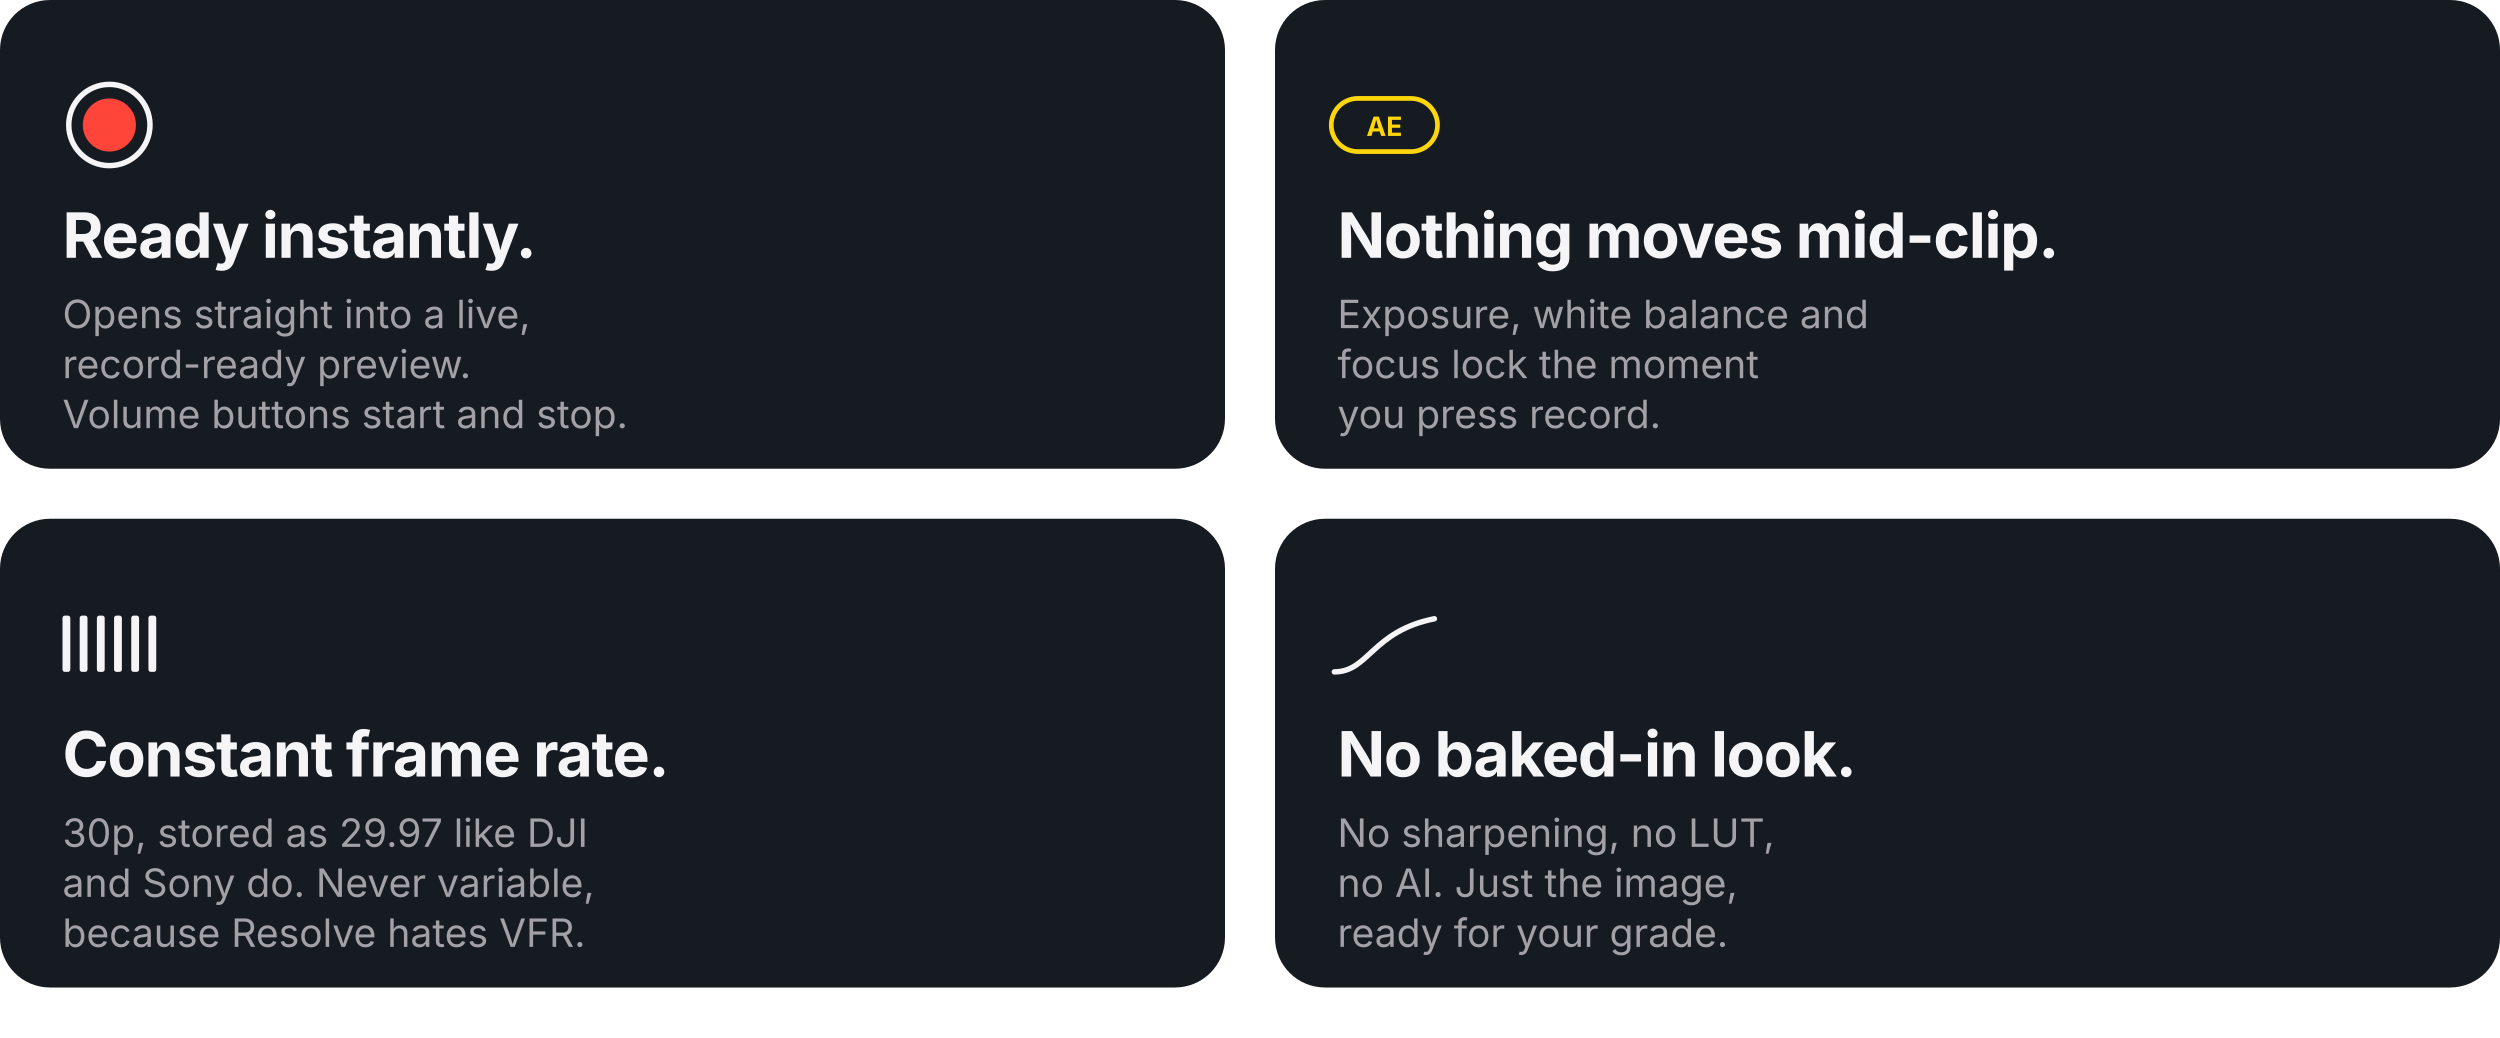
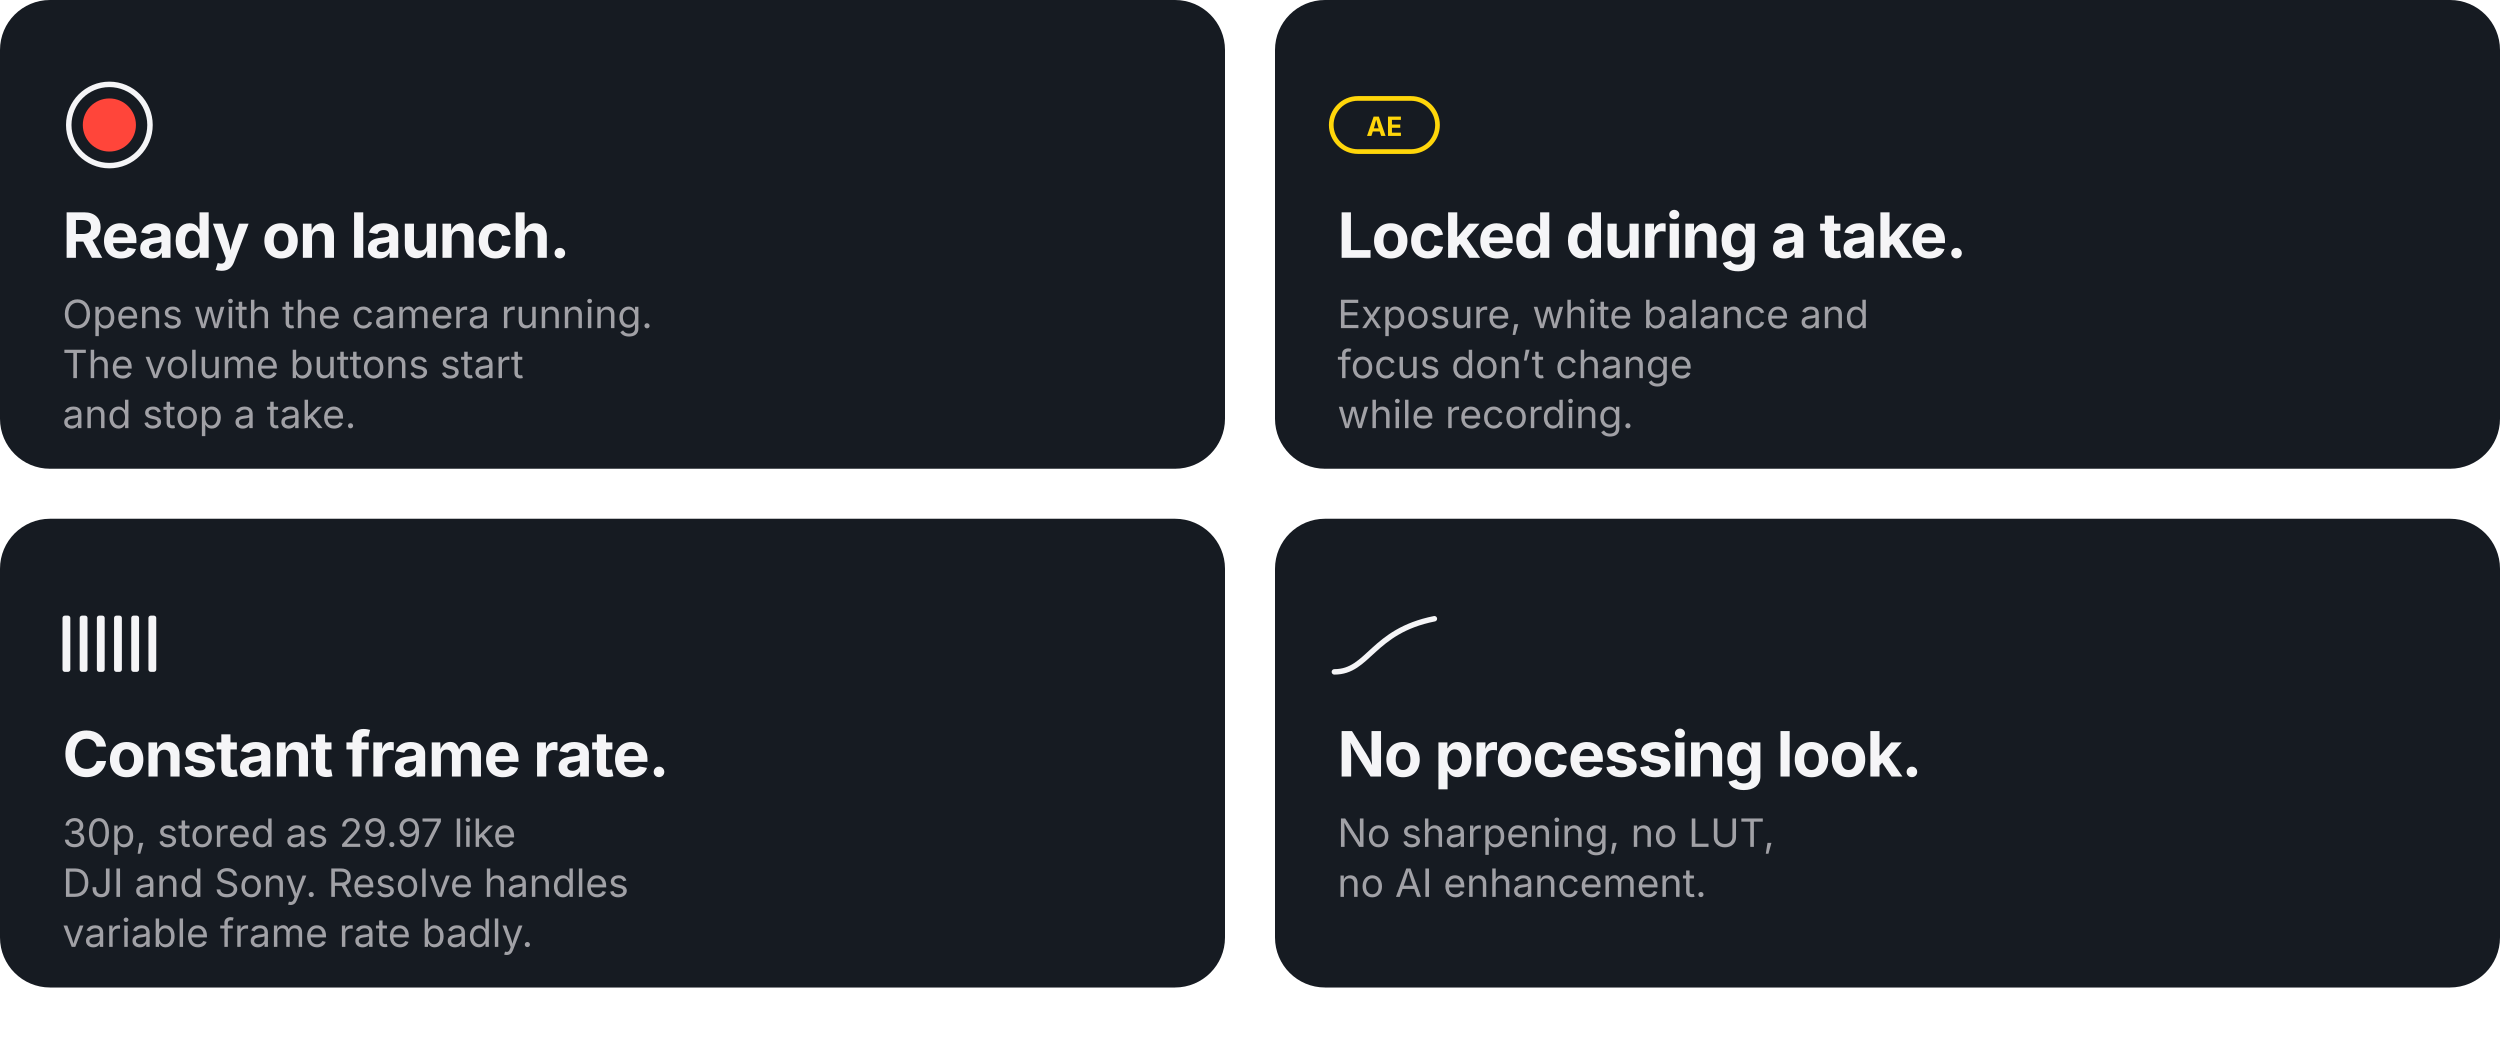
- <svg xmlns="http://www.w3.org/2000/svg" viewBox="0 0 1600 664" width="1600" height="664" role="img" aria-label="Ready instantly: opens straight into a record-ready preview, volume buttons start and stop. Nothing moves mid-clip: exposure, white balance and focus lock on record. Constant frame rate: 30p, stored as 29.97 like DJI and Sony do. No baked-in look: no sharpening, no LUT, no AI.">
+ <svg xmlns="http://www.w3.org/2000/svg" viewBox="0 0 1600 664" width="1600" height="664" role="img" aria-label="Ready on launch: opens with the camera running, the volume buttons start and stop a take. Locked during a take: exposure, white balance and focus don't change while recording. Constant frame rate: 30p, stored as 29.97 like DJI and Sony. No processing look: no sharpening, no LUT, no AI enhancement.">
  <style>text{font-family:-apple-system, BlinkMacSystemFont, 'SF Pro Display', 'SF Pro Text', 'Helvetica Neue', 'Segoe UI', Inter, Arial, sans-serif}</style>
  <rect x="0" y="0" width="784" height="300" rx="32" fill="#161b22" />
  <circle cx="70" cy="80" r="26" fill="none" stroke="#f5f5f7" stroke-width="3.5" />
  <circle cx="70" cy="80" r="17" fill="#ff453a" />
-   <text x="40.0" y="165.0" font-size="40" font-weight="700" fill="#f5f5f7" text-anchor="start" letter-spacing="-0.8">Ready instantly.</text>
-   <text x="40.0" y="210.0" font-size="25" font-weight="400" fill="#a1a1a6" text-anchor="start" letter-spacing="0">Opens straight into a live,</text>
-   <text x="40.0" y="242.0" font-size="25" font-weight="400" fill="#a1a1a6" text-anchor="start" letter-spacing="0">record-ready preview.</text>
-   <text x="40.0" y="274.0" font-size="25" font-weight="400" fill="#a1a1a6" text-anchor="start" letter-spacing="0">Volume buttons start and stop.</text>
+   <text x="40.0" y="165.0" font-size="40" font-weight="700" fill="#f5f5f7" text-anchor="start" letter-spacing="-0.8">Ready on launch.</text>
+   <text x="40.0" y="210.0" font-size="25" font-weight="400" fill="#a1a1a6" text-anchor="start" letter-spacing="0">Opens with the camera running.</text>
+   <text x="40.0" y="242.0" font-size="25" font-weight="400" fill="#a1a1a6" text-anchor="start" letter-spacing="0">The volume buttons start</text>
+   <text x="40.0" y="274.0" font-size="25" font-weight="400" fill="#a1a1a6" text-anchor="start" letter-spacing="0">and stop a take.</text>
  <rect x="816" y="0" width="784" height="300" rx="32" fill="#161b22" />
  <rect x="852" y="63" width="68" height="34" rx="17" fill="none" stroke="#ffd60a" stroke-width="3" />
  <text x="886.0" y="87.0" font-size="17" font-weight="700" fill="#ffd60a" text-anchor="middle" letter-spacing="0">AE</text>
-   <text x="856.0" y="165.0" font-size="40" font-weight="700" fill="#f5f5f7" text-anchor="start" letter-spacing="-0.8">Nothing moves mid-clip.</text>
+   <text x="856.0" y="165.0" font-size="40" font-weight="700" fill="#f5f5f7" text-anchor="start" letter-spacing="-0.8">Locked during a take.</text>
  <text x="856.0" y="210.0" font-size="25" font-weight="400" fill="#a1a1a6" text-anchor="start" letter-spacing="0">Exposure, white balance and</text>
-   <text x="856.0" y="242.0" font-size="25" font-weight="400" fill="#a1a1a6" text-anchor="start" letter-spacing="0">focus lock the moment</text>
-   <text x="856.0" y="274.0" font-size="25" font-weight="400" fill="#a1a1a6" text-anchor="start" letter-spacing="0">you press record.</text>
+   <text x="856.0" y="242.0" font-size="25" font-weight="400" fill="#a1a1a6" text-anchor="start" letter-spacing="0">focus don’t change</text>
+   <text x="856.0" y="274.0" font-size="25" font-weight="400" fill="#a1a1a6" text-anchor="start" letter-spacing="0">while recording.</text>
  <rect x="0" y="332" width="784" height="300" rx="32" fill="#161b22" />
  <rect x="40" y="394" width="5" height="36" rx="1.5" fill="#f5f5f7" />
  <rect x="51" y="394" width="5" height="36" rx="1.5" fill="#f5f5f7" />
  <rect x="62" y="394" width="5" height="36" rx="1.5" fill="#f5f5f7" />
  <rect x="73" y="394" width="5" height="36" rx="1.5" fill="#f5f5f7" />
  <rect x="84" y="394" width="5" height="36" rx="1.5" fill="#f5f5f7" />
  <rect x="95" y="394" width="5" height="36" rx="1.5" fill="#f5f5f7" />
  <text x="40.0" y="497.0" font-size="40" font-weight="700" fill="#f5f5f7" text-anchor="start" letter-spacing="-0.8">Constant frame rate.</text>
-   <text x="40.0" y="542.0" font-size="25" font-weight="400" fill="#a1a1a6" text-anchor="start" letter-spacing="0">30p, stored as 29.97 like DJI</text>
-   <text x="40.0" y="574.0" font-size="25" font-weight="400" fill="#a1a1a6" text-anchor="start" letter-spacing="0">and Sony do. Never variable,</text>
-   <text x="40.0" y="606.0" font-size="25" font-weight="400" fill="#a1a1a6" text-anchor="start" letter-spacing="0">because Resolve hates VFR.</text>
+   <text x="40.0" y="542.0" font-size="25" font-weight="400" fill="#a1a1a6" text-anchor="start" letter-spacing="0">30p, stored as 29.97 like</text>
+   <text x="40.0" y="574.0" font-size="25" font-weight="400" fill="#a1a1a6" text-anchor="start" letter-spacing="0">DJI and Sony. Resolve handles</text>
+   <text x="40.0" y="606.0" font-size="25" font-weight="400" fill="#a1a1a6" text-anchor="start" letter-spacing="0">variable frame rate badly.</text>
  <rect x="816" y="332" width="784" height="300" rx="32" fill="#161b22" />
  <path d="M854 430 C876 430 878 404 918 396" fill="none" stroke="#f5f5f7" stroke-width="3.5" stroke-linecap="round" />
-   <text x="856.0" y="497.0" font-size="40" font-weight="700" fill="#f5f5f7" text-anchor="start" letter-spacing="-0.8">No baked-in look.</text>
+   <text x="856.0" y="497.0" font-size="40" font-weight="700" fill="#f5f5f7" text-anchor="start" letter-spacing="-0.8">No processing look.</text>
  <text x="856.0" y="542.0" font-size="25" font-weight="400" fill="#a1a1a6" text-anchor="start" letter-spacing="0">No sharpening, no LUT,</text>
-   <text x="856.0" y="574.0" font-size="25" font-weight="400" fill="#a1a1a6" text-anchor="start" letter-spacing="0">no AI. Just the image,</text>
-   <text x="856.0" y="606.0" font-size="25" font-weight="400" fill="#a1a1a6" text-anchor="start" letter-spacing="0">ready for your grade.</text>
+   <text x="856.0" y="574.0" font-size="25" font-weight="400" fill="#a1a1a6" text-anchor="start" letter-spacing="0">no AI enhancement.</text>
+   <text x="856.0" y="606.0" font-size="25" font-weight="400" fill="#a1a1a6" text-anchor="start" letter-spacing="0" />
</svg>
